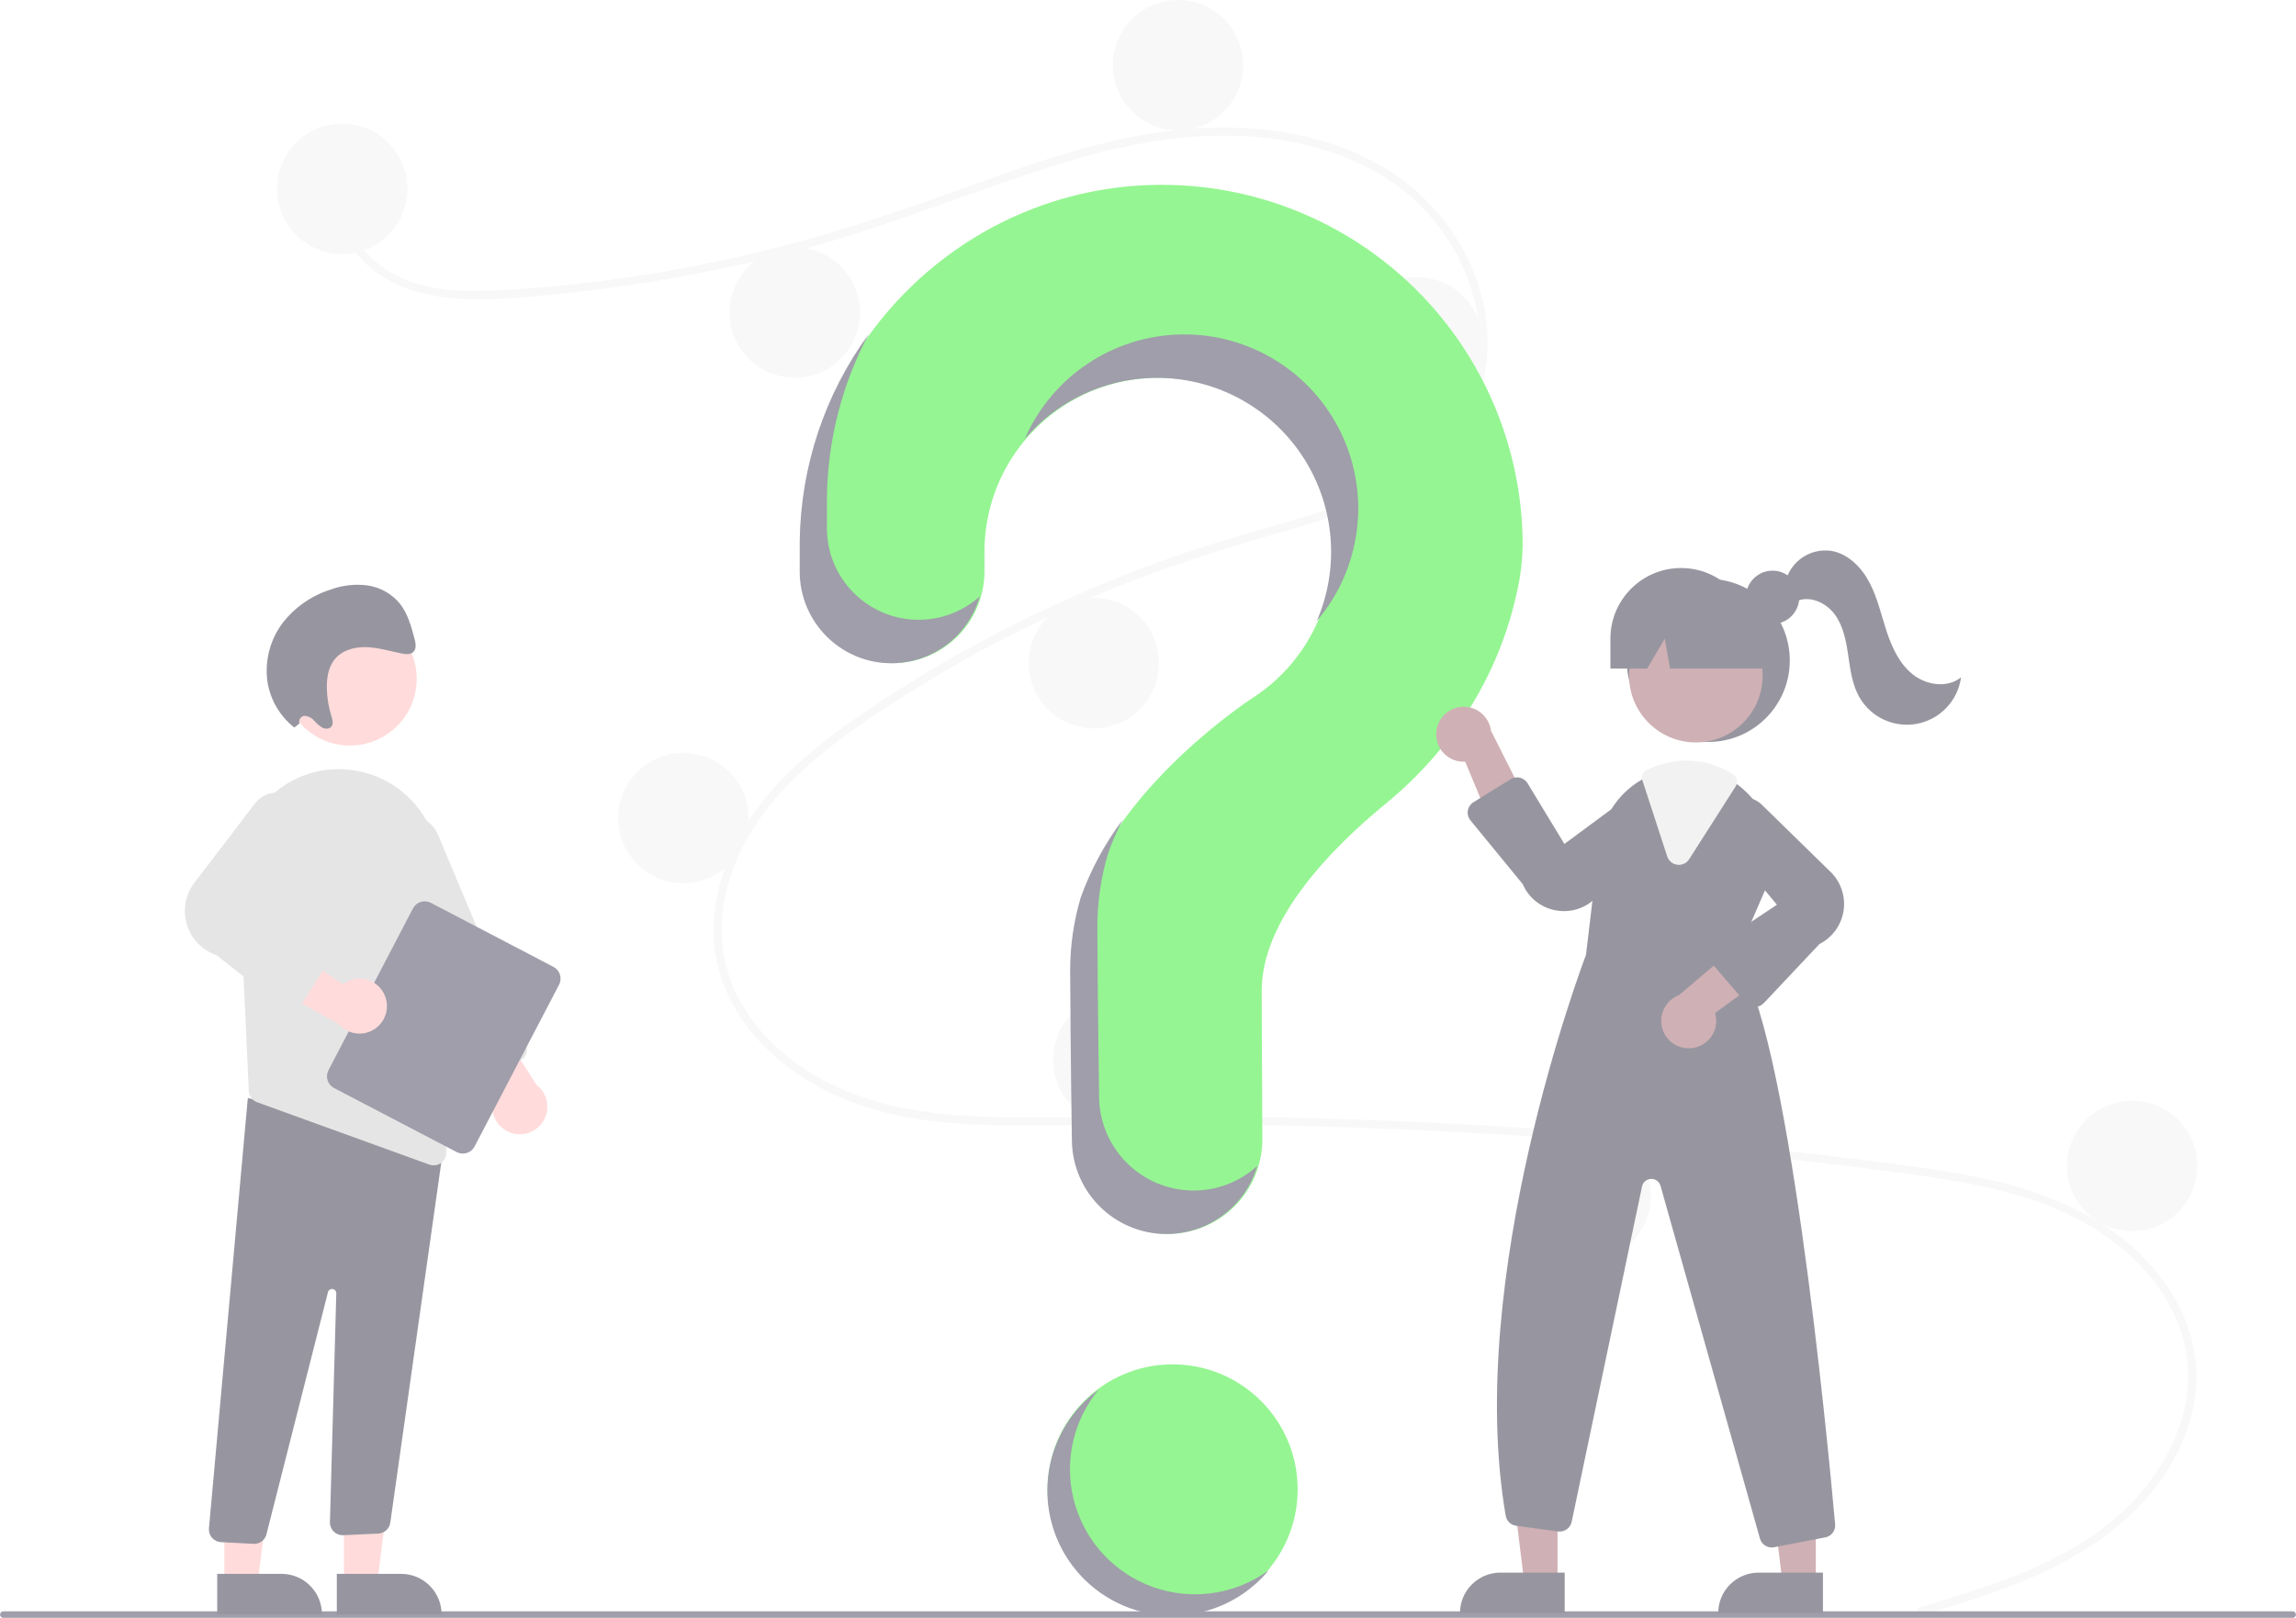
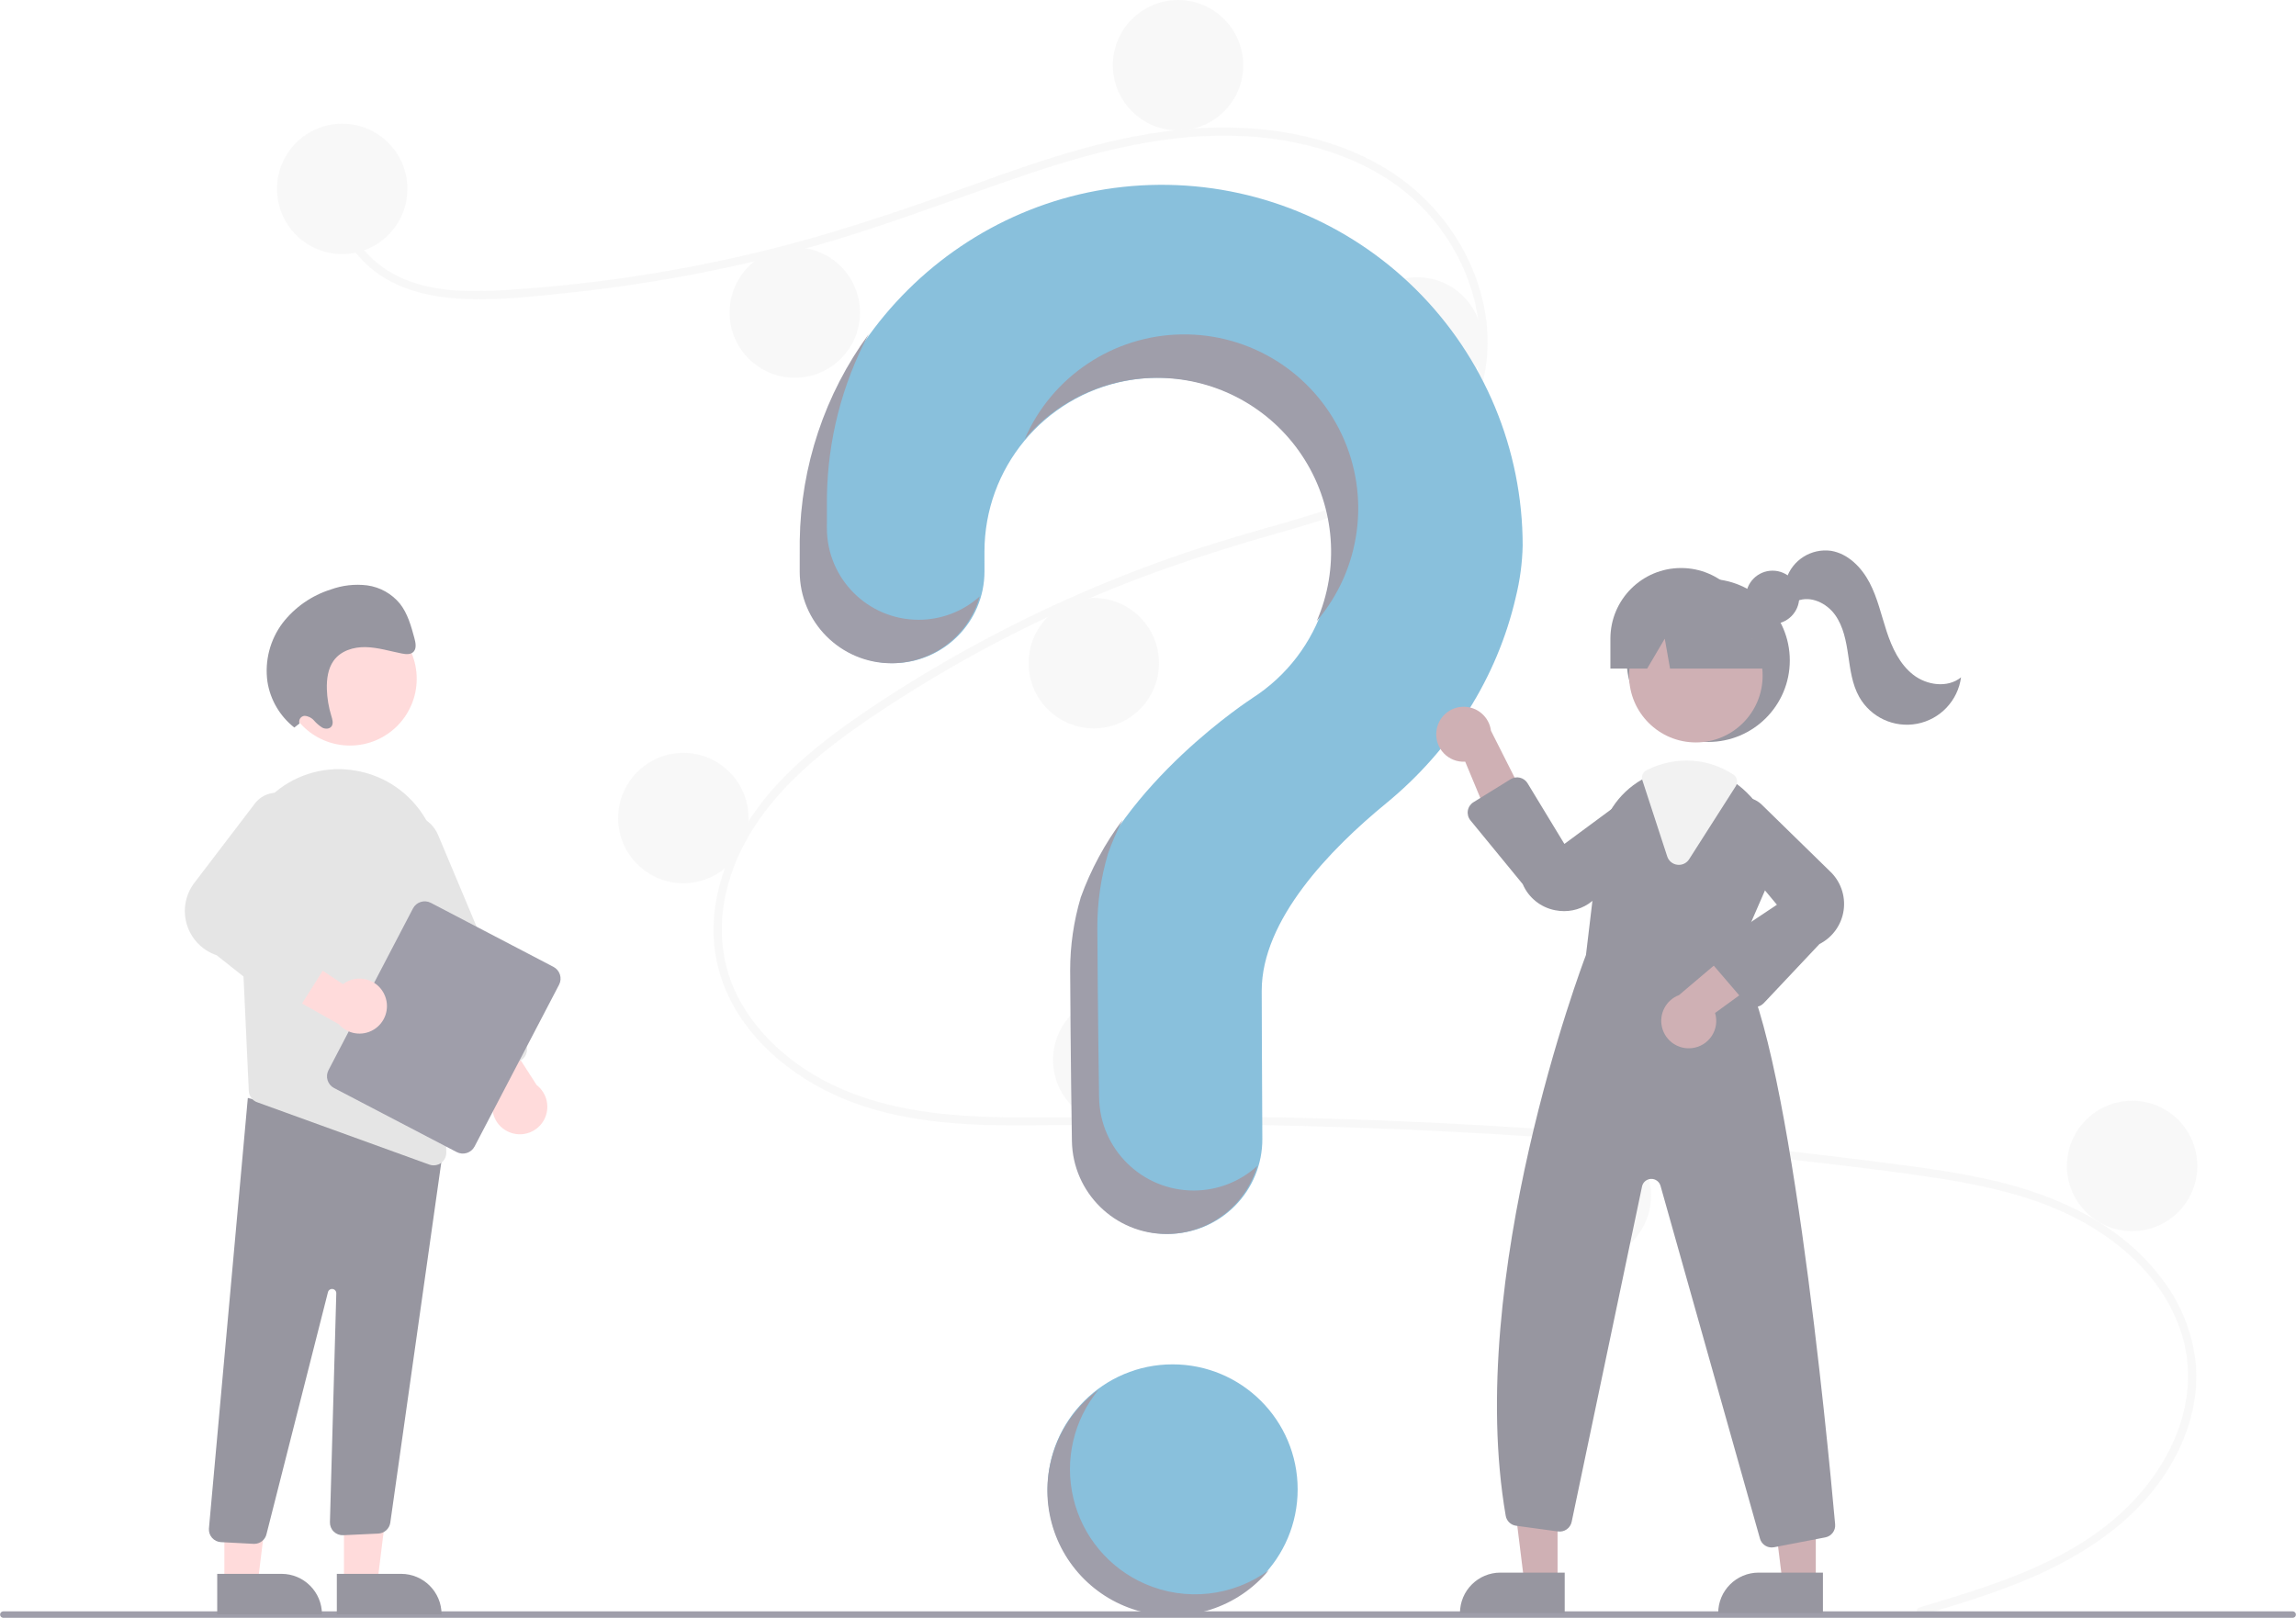
<svg xmlns="http://www.w3.org/2000/svg" style="opacity:0.5;" data-name="Layer 1" width="50%" height="50%" viewBox="0 0 844.675 595.262">
-   <circle cx="431.393" cy="548" r="46" fill="#2cec26" />
+   <circle cx="431.393" cy="548" r="46" fill="#1481BA" />
  <path d="M883.862,743.785c25.735-7.729,53.094-15.788,73.503-34.161,18.238-16.418,30.55-41.489,22.995-66.112-7.54-24.572-30.124-40.956-53.442-49.105-13.225-4.622-27.061-7.186-40.891-9.2-15.035-2.19-30.136-3.984-45.23-5.71q-91.677-10.486-184.044-12.811c-30.385-.765-60.764-.747-91.152-.306-27.139.394-55.722.384-80.899-11.151-19.578-8.97-37.348-25.289-42.803-46.734-6.297-24.755,5.318-49.964,21.98-67.892,8.783-9.45,19.047-17.404,29.636-24.717,11.487-7.934,23.375-15.306,35.521-22.188a494.634,494.634,0,0,1,74.767-34.468c12.746-4.634,25.68-8.633,38.728-12.321,11.017-3.115,22.068-6.234,32.716-10.477,20.583-8.204,40.161-22.1,45.395-44.881,4.96-21.591-3.403-45.031-18.065-61.071-16.963-18.557-42.539-26.692-67.06-28.008-27.528-1.478-54.422,5.412-80.297,14.156-27.597,9.326-54.599,20.049-82.778,27.603a556.958,556.958,0,0,1-85.196,15.837c-14.082,1.5-28.59,3.193-42.756,2.045-11.872-.962-23.684-4.454-32.434-12.88-7.503-7.225-11.972-17.154-10.435-27.632.279-1.903,3.17-1.094,2.893.798-1.87,12.755,6.8,24.509,17.484,30.529,12.348,6.958,27.374,6.968,41.122,6.172a537.825,537.825,0,0,0,88.515-12.796c28.593-6.531,56.164-15.866,83.704-25.839,26.156-9.472,52.897-18.716,80.84-20.767,24.246-1.78,49.752,1.752,70.874,14.423,18.564,11.136,32.215,29.707,36.565,51.018,4.25,20.825-1.636,41.785-17.4,56.317-16.321,15.046-38.701,21.479-59.557,27.404-26.452,7.514-52.337,16.298-77.392,27.703a485.824,485.824,0,0,0-72.8,40.928c-22.246,15.202-44.201,34.331-51.237,61.451-3.277,12.633-2.672,26.032,2.812,37.965,4.876,10.61,12.907,19.535,22.262,26.419,22.321,16.424,50.453,19.797,77.414,20.132,30.281.377,60.564-.645,90.855-.148q92.599,1.52,184.819,11.273,23.108,2.446,46.158,5.407c13.822,1.776,27.69,3.541,41.278,6.695,24.162,5.608,47.674,16.392,62.692,36.878a61.319,61.319,0,0,1,11.947,30.446c1.051,11.524-1.77,23.069-6.98,33.321-11.532,22.69-33.134,37.123-56.073,46.605-12.287,5.079-25.032,8.926-37.752,12.746-1.853.557-2.645-2.338-.798-2.893Z" transform="translate(-177.6623 -152.3692)" fill="#f2f2f2" />
  <circle cx="125.893" cy="69.5" r="24" fill="#f2f2f2" />
  <circle cx="292.393" cy="115" r="24" fill="#f2f2f2" />
  <circle cx="433.393" cy="24" r="24" fill="#f2f2f2" />
  <circle cx="521.393" cy="126" r="24" fill="#f2f2f2" />
  <circle cx="402.393" cy="244" r="24" fill="#f2f2f2" />
  <circle cx="251.393" cy="301" r="24" fill="#f2f2f2" />
  <circle cx="411.393" cy="390" r="24" fill="#f2f2f2" />
  <circle cx="583.393" cy="440" r="24" fill="#f2f2f2" />
  <circle cx="784.393" cy="429" r="24" fill="#f2f2f2" />
-   <path d="M604.128,220.373c-71.892.508-130.756,58.93-131.777,130.816-.009.664-.014,5.33-.013,11.434a33.748,33.748,0,0,0,33.744,33.746h0a33.769,33.769,0,0,0,33.761-33.798c-.003-4.152-.006-7.026-.006-7.202a64,64,0,1,1,98.52,53.879l.012.014s-48.028,30.92-62.671,73.335l.012.003a94.004,94.004,0,0,0-3.874,26.768c0,3.725.219,36.321.643,62.778a34.786,34.786,0,0,0,34.79,34.222h0a34.796,34.796,0,0,0,34.794-35.011c-.147-24.229-.227-52.442-.227-54.489,0-26.045,25.125-51.995,45.764-68.917,23.766-19.487,40.868-46.043,47.737-75.999a86.762,86.762,0,0,0,2.499-18.834A132.75,132.75,0,0,0,604.128,220.373Z" transform="translate(-177.6623 -152.3692)" fill="#2cec26" />
+   <path d="M604.128,220.373c-71.892.508-130.756,58.93-131.777,130.816-.009.664-.014,5.33-.013,11.434a33.748,33.748,0,0,0,33.744,33.746h0a33.769,33.769,0,0,0,33.761-33.798c-.003-4.152-.006-7.026-.006-7.202a64,64,0,1,1,98.52,53.879l.012.014s-48.028,30.92-62.671,73.335l.012.003a94.004,94.004,0,0,0-3.874,26.768c0,3.725.219,36.321.643,62.778a34.786,34.786,0,0,0,34.79,34.222h0a34.796,34.796,0,0,0,34.794-35.011c-.147-24.229-.227-52.442-.227-54.489,0-26.045,25.125-51.995,45.764-68.917,23.766-19.487,40.868-46.043,47.737-75.999a86.762,86.762,0,0,0,2.499-18.834A132.75,132.75,0,0,0,604.128,220.373Z" transform="translate(-177.6623 -152.3692)" fill="#1481BA" />
  <path d="M1021.147,747.631H178.853a1.191,1.191,0,0,1,0-2.381h842.294a1.191,1.191,0,0,1,0,2.381Z" transform="translate(-177.6623 -152.3692)" fill="#3f3d56" />
  <circle cx="628.449" cy="242.996" r="30" fill="#2f2e41" />
  <polygon points="573.012 582.129 560.753 582.129 554.92 534.841 573.015 534.841 573.012 582.129" fill="#a0616a" />
  <path d="M551.996,578.626h23.644a0,0,0,0,1,0,0v14.887a0,0,0,0,1,0,0H537.109a0,0,0,0,1,0,0v0A14.887,14.887,0,0,1,551.996,578.626Z" fill="#2f2e41" />
  <polygon points="668.012 582.129 655.753 582.129 649.92 534.841 668.015 534.841 668.012 582.129" fill="#a0616a" />
  <path d="M646.996,578.626h23.644a0,0,0,0,1,0,0v14.887a0,0,0,0,1,0,0H632.109a0,0,0,0,1,0,0v0A14.887,14.887,0,0,1,646.996,578.626Z" fill="#2f2e41" />
  <circle cx="623.89" cy="248.61" r="24.561" fill="#a0616a" />
  <path d="M816.191,504.775l10.99-25.25a31.383,31.383,0,0,0-6.95-35.6,31.873,31.873,0,0,0-3.07-2.67,30.935,30.935,0,0,0-18.99-6.57,32.179,32.179,0,0,0-13.4,2.98c-.36.16-.71.33-1.07.5-.69.33-1.37.69-2.03,1.06a31.678,31.678,0,0,0-15.7,23.88l-4.85,40.64c-1.22,3.19-44.74,118.39-29.52,206.34a4.467,4.467,0,0,0,3.82,3.67l15.43,2.1a4.497,4.497,0,0,0,5.01-3.53l25.89-123.41a3.503,3.503,0,0,1,6.8-.23l36.58,129.78a4.471,4.471,0,0,0,4.31,3.28,5.122,5.122,0,0,0,.87-.08l18.85-3.63a4.471,4.471,0,0,0,3.63-4.81C850.021,682.335,835.301,527.605,816.191,504.775Z" transform="translate(-177.6623 -152.3692)" fill="#2f2e41" />
  <path d="M706.102,421.419A10.056,10.056,0,0,0,716.696,432.623l13.729,32.992,10.385-15.394-14.629-28.97a10.11,10.11,0,0,0-20.079.169Z" transform="translate(-177.6623 -152.3692)" fill="#a0616a" />
  <path d="M800.19,537.996a10.056,10.056,0,0,0,8.427-12.913l28.885-21.038-17.39-6.512-24.764,20.977a10.11,10.11,0,0,0,4.842,19.487Z" transform="translate(-177.6623 -152.3692)" fill="#a0616a" />
  <path d="M753.102,487.61a17.057,17.057,0,0,1-3.298-.325,16.305,16.305,0,0,1-11.948-9.616l-19.234-23.453a4.501,4.501,0,0,1,1.111-6.681l13.684-8.471a4.5,4.5,0,0,1,6.215,1.49l13.556,22.334L779.15,443.702A9.721,9.721,0,0,1,790.46,459.264l-25.912,23.637A16.253,16.253,0,0,1,753.102,487.61Z" transform="translate(-177.6623 -152.3692)" fill="#2f2e41" />
  <path d="M823.252,522.883c-.035,0-.071,0-.106-.001a4.508,4.508,0,0,1-3.311-1.57l-12.166-14.193a4.5,4.5,0,0,1,.92-6.673l22.781-15.188-20.638-24.812a9.721,9.721,0,0,1,14.887-12.183l25.084,24.513a16.525,16.525,0,0,1-3.675,26.94l-20.501,21.754A4.507,4.507,0,0,1,823.252,522.883Z" transform="translate(-177.6623 -152.3692)" fill="#2f2e41" />
  <path d="M795.307,470.584a4.632,4.632,0,0,1-.584-.037,4.461,4.461,0,0,1-3.71-3.069l-9.142-28.029a3.083,3.083,0,0,1,1.594-3.725l.297-.14c.269-.128.535-.254.807-.375a32.574,32.574,0,0,1,13.603-3.023,31.327,31.327,0,0,1,17.161,5.157,3.13,3.13,0,0,1,.901,4.294L799.084,468.504A4.455,4.455,0,0,1,795.307,470.584Z" transform="translate(-177.6623 -152.3692)" fill="#e6e6e6" />
  <circle cx="652.101" cy="219.786" r="9.817" fill="#2f2e41" />
  <path d="M796.111,361.365h0a26,26,0,0,0-26,26v11h13.529l6.471-11,1.941,11h41.059l-11-11A26,26,0,0,0,796.111,361.365Z" transform="translate(-177.6623 -152.3692)" fill="#2f2e41" />
  <path d="M834.809,365.431a15.15,15.15,0,0,1,16.481-10.396c6.256,1.046,11.202,6.075,14.149,11.691s4.308,11.903,6.289,17.928,4.791,12.084,9.793,15.984,12.677,4.958,17.59.946a20.118,20.118,0,0,1-37.477,7.181c-2.592-4.612-3.261-10.017-4.03-15.251s-1.767-10.65-4.862-14.94-8.888-7.093-13.804-5.139Z" transform="translate(-177.6623 -152.3692)" fill="#2f2e41" />
  <path d="M515.609,380.408h0a33.748,33.748,0,0,1-33.744-33.746c-0-6.104.004-10.771.013-11.434a131.507,131.507,0,0,1,15.359-59.909,131.803,131.803,0,0,0-25.359,75.909c-.009.664-.014,5.33-.013,11.434a33.748,33.748,0,0,0,33.744,33.746h0A33.773,33.773,0,0,0,538.097,371.817,33.622,33.622,0,0,1,515.609,380.408Z" transform="translate(-177.6623 -152.3692)" fill="#3f3d56" />
  <path d="M606.415,291.478a64.004,64.004,0,0,1,55.659,89.413,63.997,63.997,0,1,0-107.426-66.985A63.871,63.871,0,0,1,606.415,291.478Z" transform="translate(-177.6623 -152.3692)" fill="#3f3d56" />
  <path d="M616.797,590.408h0a34.787,34.787,0,0,1-34.79-34.222c-.423-26.456-.643-59.052-.643-62.778a94.004,94.004,0,0,1,3.874-26.768l-.012-.003a95.069,95.069,0,0,1,5.494-12.701,110.047,110.047,0,0,0-15.494,28.701l.012.003a94.004,94.004,0,0,0-3.874,26.768c0,3.725.219,36.321.643,62.778a34.787,34.787,0,0,0,34.79,34.222h0a34.803,34.803,0,0,0,33.402-25.048A34.66,34.66,0,0,1,616.797,590.408Z" transform="translate(-177.6623 -152.3692)" fill="#3f3d56" />
  <polygon points="126.541 582.585 138.8 582.584 144.633 535.296 126.538 535.297 126.541 582.585" fill="#ffb8b8" />
  <path d="M301.576,731.451H340.107a0,0,0,0,1,0,0v14.887a0,0,0,0,1,0,0H316.463A14.887,14.887,0,0,1,301.576,731.451v0A0,0,0,0,1,301.576,731.451Z" transform="translate(464.0541 1325.404) rotate(179.9974)" fill="#2f2e41" />
  <polygon points="82.541 582.585 94.8 582.584 100.633 535.296 82.538 535.297 82.541 582.585" fill="#ffb8b8" />
  <path d="M257.576,731.451H296.107a0,0,0,0,1,0,0v14.887a0,0,0,0,1,0,0H272.463A14.887,14.887,0,0,1,257.576,731.451v0A0,0,0,0,1,257.576,731.451Z" transform="translate(376.0541 1325.406) rotate(179.9974)" fill="#2f2e41" />
  <path d="M270.917,720.411l-11.975-.63a4.673,4.673,0,0,1-4.419-4.967l14.313-158.466,65.911,17.786,6.35-1.732L321.239,712.686a4.696,4.696,0,0,1-4.358,3.945l-12.909.601a4.674,4.674,0,0,1-4.931-4.796l2.339-84.196a1.558,1.558,0,0,0-3.083-.36L275.739,716.692a4.646,4.646,0,0,1-4.569,3.725C271.086,720.418,271.002,720.416,270.917,720.411Z" transform="translate(-177.6623 -152.3692)" fill="#2f2e41" />
  <circle cx="128.742" cy="249.759" r="24.561" fill="#ffb8b8" />
  <path d="M265.512,474.287l2.701,58.267.976,21.199a4.642,4.642,0,0,0,3.074,4.175l63.336,22.943a4.477,4.477,0,0,0,1.6.28,4.644,4.644,0,0,0,4.664-4.788L339.266,471.597A36.93,36.93,0,0,0,308.522,435.92c-.613-.093-1.236-.187-1.859-.27a36.249,36.249,0,0,0-29.165,9.441,37.236,37.236,0,0,0-11.986,29.196Z" transform="translate(-177.6623 -152.3692)" fill="#ccc" />
  <path d="M365.855,569.245a10.064,10.064,0,0,1-5.369-15.227l-21.478-28.56,18.534-1.147,17.554,27.297a10.111,10.111,0,0,1-9.242,17.637Z" transform="translate(-177.6623 -152.3692)" fill="#ffb8b8" />
  <path d="M350.753,548.85a4.644,4.644,0,0,1-2.541-2.518L315.854,469.237a12.463,12.463,0,1,1,22.984-9.647l32.358,77.095a4.679,4.679,0,0,1-2.5,6.118l-14.365,6.029a4.642,4.642,0,0,1-3.577.017Z" transform="translate(-177.6623 -152.3692)" fill="#ccc" />
  <path d="M298.508,546.131,329.587,486.622a4.878,4.878,0,0,1,6.575-2.063l45.112,23.56a4.878,4.878,0,0,1,2.063,6.575l-31.079,59.509a4.878,4.878,0,0,1-6.575,2.063L300.571,552.706A4.878,4.878,0,0,1,298.508,546.131Z" transform="translate(-177.6623 -152.3692)" fill="#3f3d56" />
  <path d="M319.351,518.943a10.064,10.064,0,0,0-15.517-4.46l-29.778-19.754-.051,18.57L302.29,529.21a10.111,10.111,0,0,0,17.06-10.267Z" transform="translate(-177.6623 -152.3692)" fill="#ffb8b8" />
  <path d="M281.701,523.119l-24.337-19.278a17.163,17.163,0,0,1-7.823-27.135l22.097-28.96a10.096,10.096,0,0,1,17.13,10.284l-17.484,28.6,25.694,12.187a4.674,4.674,0,0,1,1.948,6.72l-10.372,16.414a4.682,4.682,0,0,1-3.167,2.111c-.026.004-.051.008-.077.012A4.696,4.696,0,0,1,281.701,523.119Z" transform="translate(-177.6623 -152.3692)" fill="#ccc" />
  <path d="M287.845,418.574a2.135,2.135,0,0,1,1.856-2.819,4.93,4.93,0,0,1,3.476,1.715,13.833,13.833,0,0,0,3.071,2.637c1.188.599,2.8.514,3.477-.628.636-1.072.2-2.508-.185-3.753a36.907,36.907,0,0,1-1.63-9.77c-.111-3.7.411-7.562,2.46-10.448,2.644-3.725,7.371-5.139,11.845-5.036s8.875,1.484,13.307,2.357c1.53.301,3.328.456,4.352-.73,1.088-1.261.688-3.301.226-5.004-1.201-4.417-2.475-8.985-5.265-12.552a18.898,18.898,0,0,0-12.061-6.79,28.938,28.938,0,0,0-13.462,1.528,36.096,36.096,0,0,0-17.683,12.319,29.236,29.236,0,0,0-5.578,21.6,26.667,26.667,0,0,0,9.886,16.855Z" transform="translate(-177.6623 -152.3692)" fill="#2f2e41" />
  <path d="M598.92,735.149a45.994,45.994,0,0,1-17.07-71.489,45.997,45.997,0,1,0,62.569,66.464A45.969,45.969,0,0,1,598.92,735.149Z" transform="translate(-177.6623 -152.3692)" fill="#3f3d56" />
</svg>
